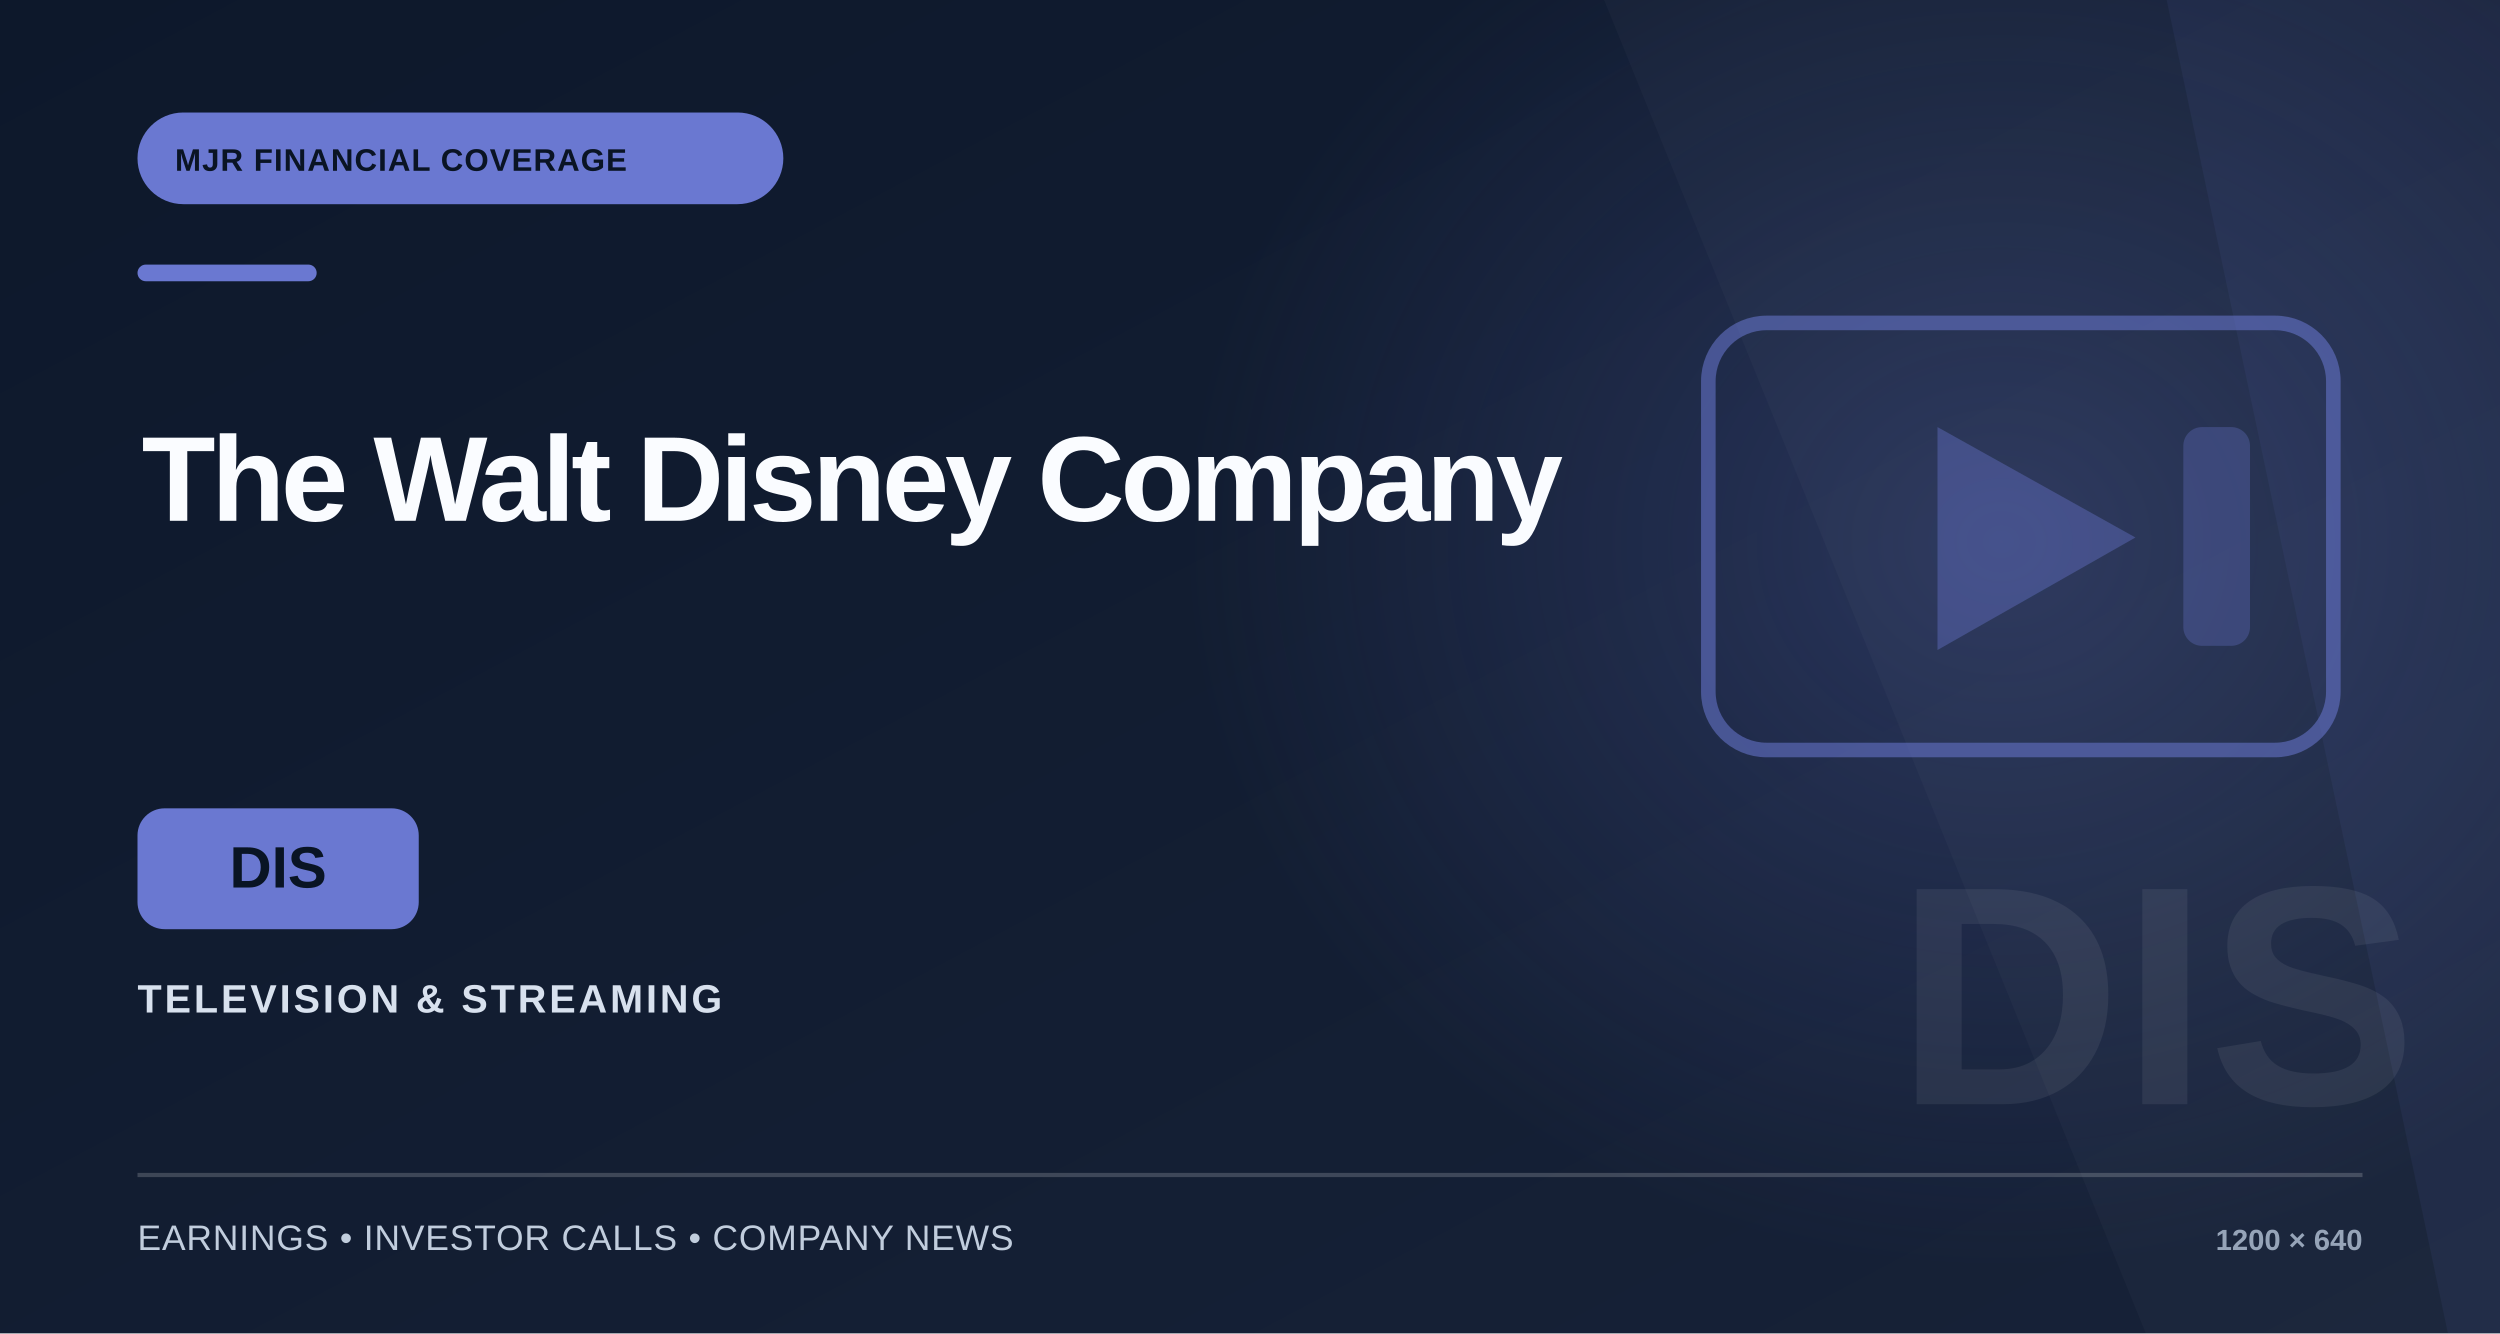
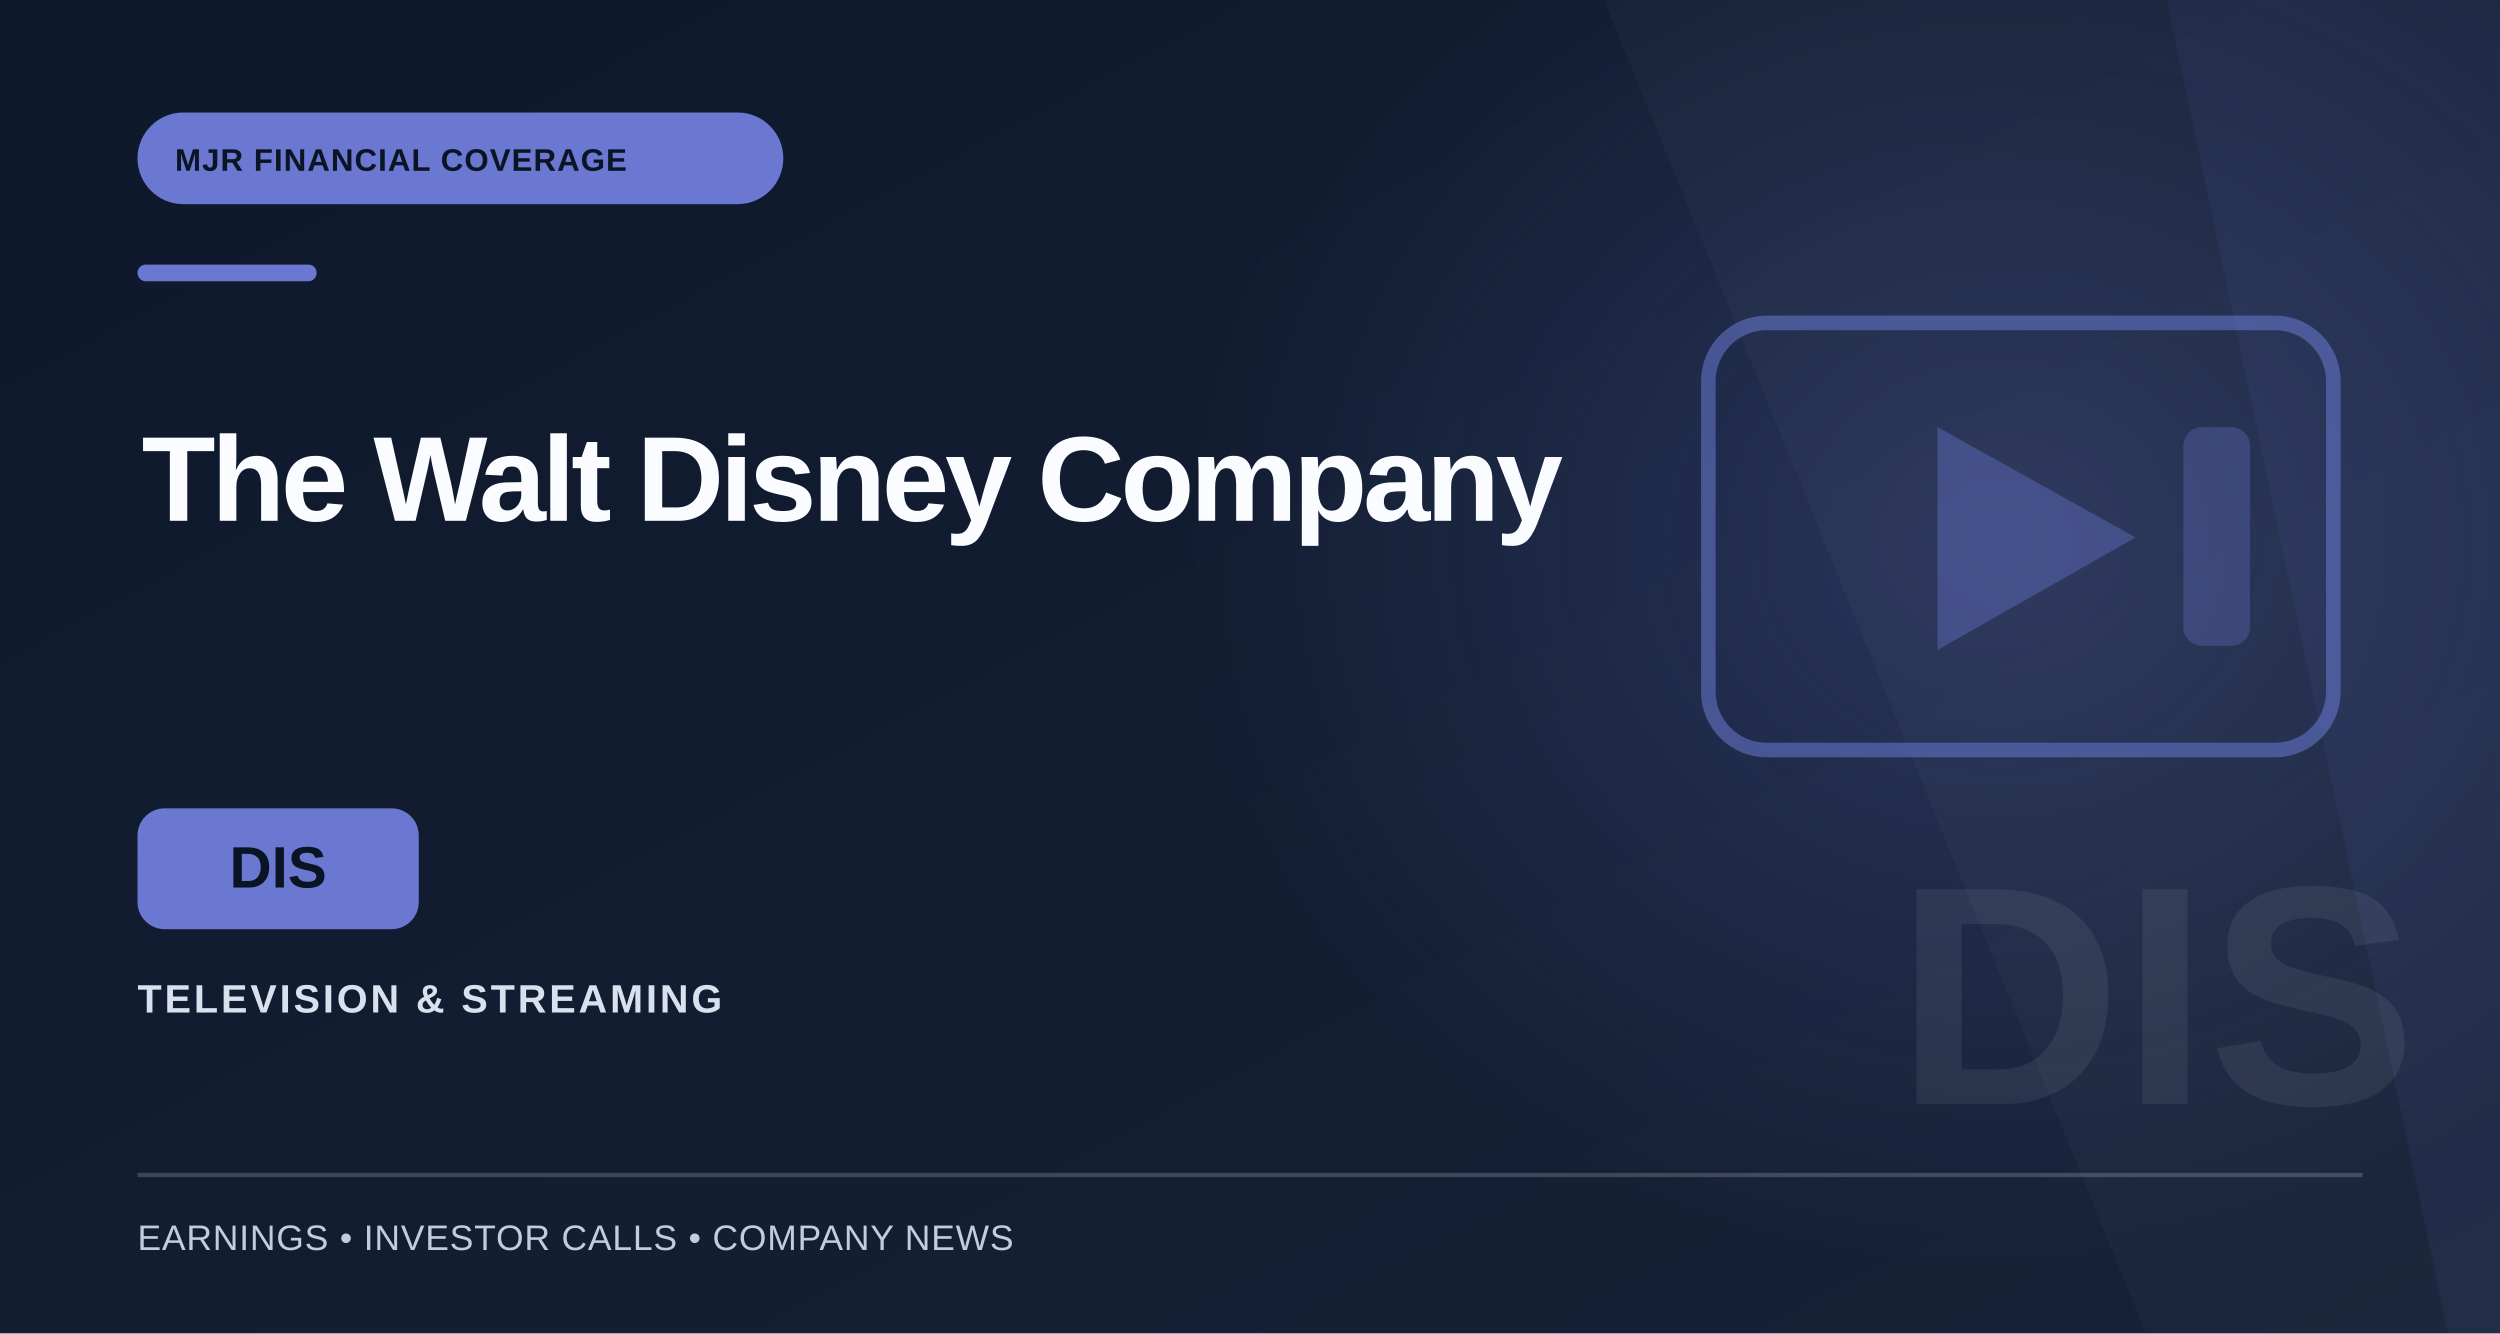
<svg xmlns="http://www.w3.org/2000/svg" width="1200" height="640" viewBox="0 0 1200 640" role="img" aria-labelledby="title desc">
  <defs>
    <linearGradient id="bg" x1="0" x2="1" y1="0" y2="1">
      <stop offset="0" stop-color="#0d182b" />
      <stop offset="1" stop-color="#172238" />
    </linearGradient>
    <radialGradient id="glow">
      <stop offset="0" stop-color="#6A78D1" stop-opacity=".26" />
      <stop offset="1" stop-color="#6A78D1" stop-opacity="0" />
    </radialGradient>
    <style>.title{font-family:Arial,Helvetica,sans-serif;font-weight:700;letter-spacing:-2px;fill:#fafcff}.label{font-family:Arial,Helvetica,sans-serif;font-weight:700}</style>
  </defs>
  <rect width="1200" height="640" fill="url(#bg)" />
  <ellipse cx="960" cy="260" rx="390" ry="350" fill="url(#glow)" />
  <path d="M770 0h430v640h-170z" fill="#fff" opacity=".025" />
  <path d="M1040 0h160v640h-25z" fill="#6A78D1" opacity=".075" />
  <g stroke="#6A78D1" stroke-width="7" fill="none" opacity=".55">
    <rect x="820" y="155" width="300" height="205" rx="28" />
    <path d="M930 205l95 53-95 54z" fill="#6A78D1" stroke="none" opacity=".7" />
    <rect x="1048" y="205" width="32" height="105" rx="9" fill="#6A78D1" stroke="none" opacity=".55" />
  </g>
  <text x="1160" y="530" text-anchor="end" class="label" font-size="150px" fill="#fff" opacity=".07">DIS</text>
  <rect x="66" y="54" width="310" height="44" rx="22" fill="#6A78D1" />
  <text x="84" y="82" class="label" font-size="15px" letter-spacing=".5" fill="#0a1424">MJR FINANCIAL COVERAGE</text>
  <rect x="66" y="127" width="86" height="8" rx="4" fill="#6A78D1" />
  <text x="68" y="250" class="title" font-size="58px">The Walt Disney Company</text>
  <rect x="66" y="388" width="135" height="58" rx="13" fill="#6A78D1" />
  <text x="133.5" y="426" text-anchor="middle" class="label" font-size="28px" fill="#091424">DIS</text>
  <text x="66" y="486" class="label" font-size="19px" letter-spacing="1.4" fill="#d8e1ee">TELEVISION &amp; STREAMING</text>
  <path d="M66 564H1134" stroke="#fff" stroke-opacity=".18" stroke-width="2" />
  <text x="66" y="600" font-family="Arial,Helvetica,sans-serif" font-size="17px" letter-spacing=".4" fill="#c1cddd">EARNINGS  •  INVESTOR CALLS  •  COMPANY NEWS</text>
-   <text x="1134" y="600" text-anchor="end" class="label" font-size="14px" fill="#96a4b8">1200 × 640</text>
</svg>
